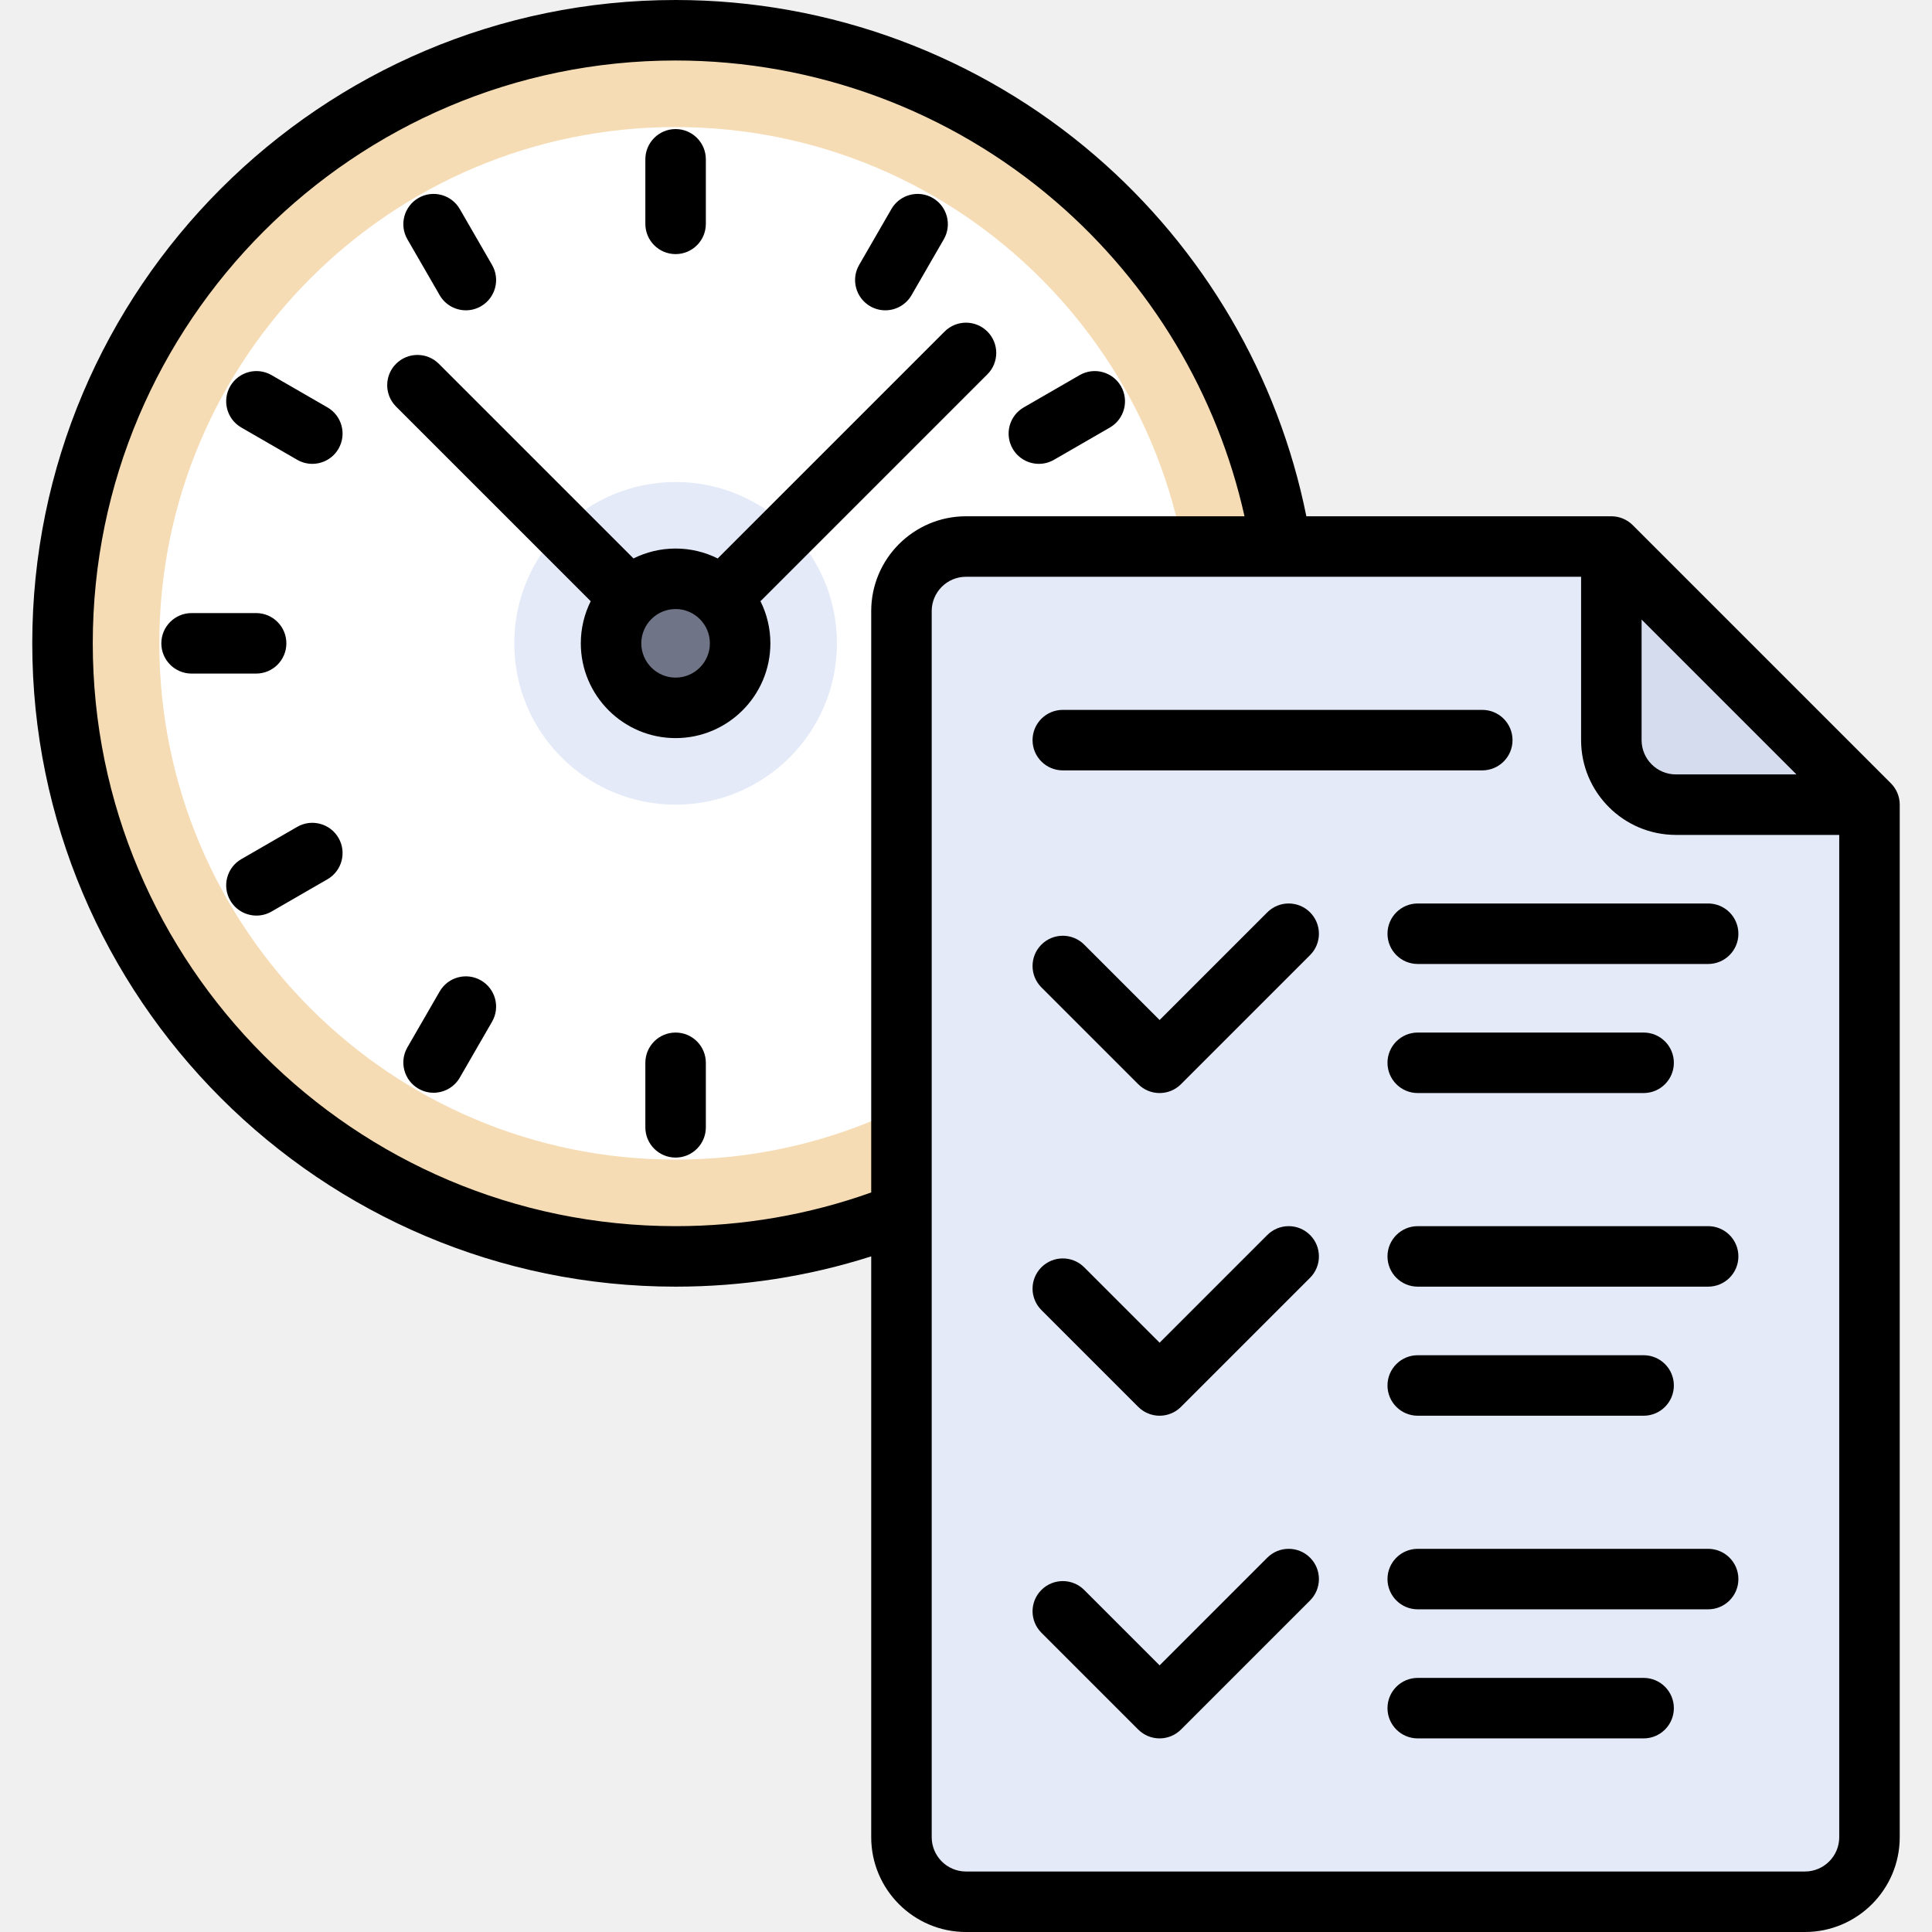
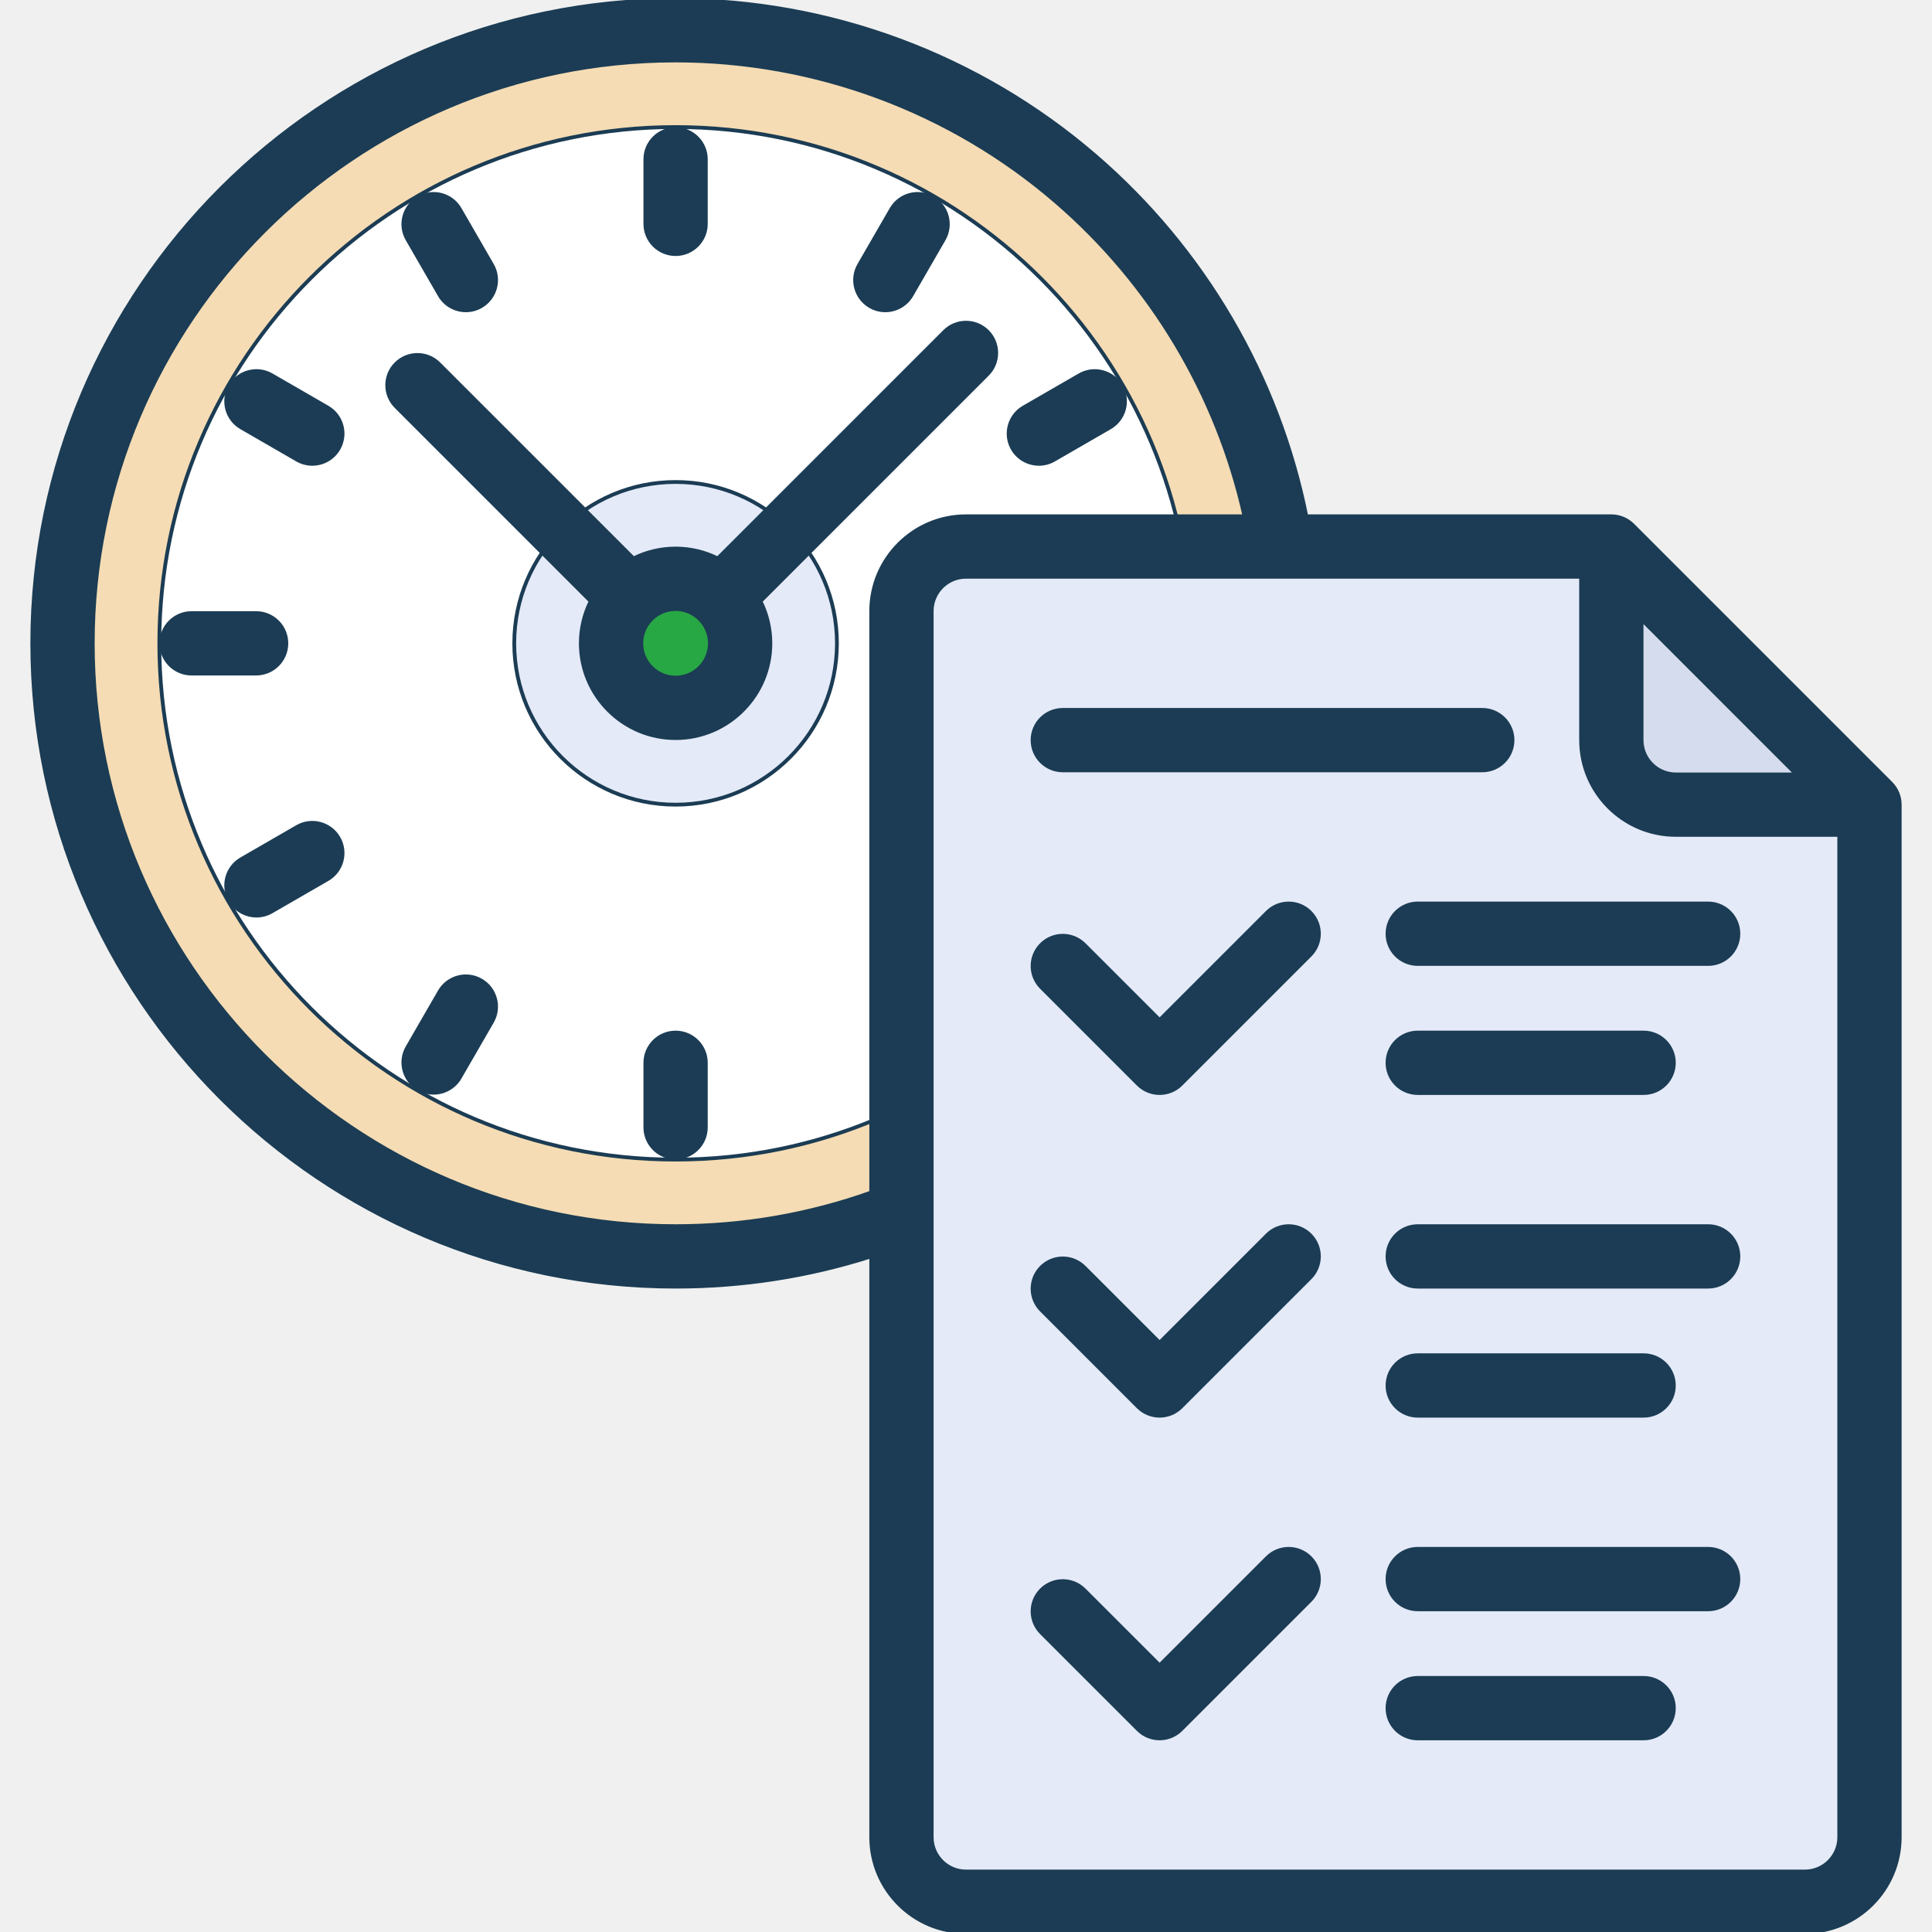
- <svg xmlns="http://www.w3.org/2000/svg" height="800px" width="800px" version="1.1" id="Layer_1" viewBox="0 0 512 512" xml:space="preserve">
-   <circle style="fill:#F5DCB4;" cx="179.04" cy="170.489" r="162.472" />
-   <circle style="fill:#FFFFFF;" cx="179.04" cy="170.489" r="136.818" />
-   <g>
-     <circle style="fill:#E4EAF8;" cx="179.04" cy="170.489" r="42.756" />
-     <path style="fill:#E4EAF8;" d="M427.023,144.835H256c-9.445,0-17.102,7.656-17.102,17.102v324.944   c0,9.445,7.658,17.102,17.102,17.102h222.33c9.445,0,17.102-7.658,17.102-17.102V213.244L427.023,144.835z" />
+ <svg xmlns="http://www.w3.org/2000/svg" height="800px" width="800px" version="1.1" id="Layer_1" viewBox="0 0 512 512" xml:space="preserve" fill="#1b3c54" stroke="#1b3c54">
+   <g id="SVGRepo_bgCarrier" stroke-width="0" />
+   <g id="SVGRepo_tracerCarrier" stroke-linecap="round" stroke-linejoin="round" />
+   <g id="SVGRepo_iconCarrier">
+     <circle style="fill:#F5DCB4;" cx="179.04" cy="170.489" r="162.472" />
+     <circle style="fill:#FFFFFF;" cx="179.04" cy="170.489" r="136.818" />
+     <g>
+       <circle style="fill:#E4EAF8;" cx="179.04" cy="170.489" r="42.756" />
+       <path style="fill:#E4EAF8;" d="M427.023,144.835H256c-9.445,0-17.102,7.656-17.102,17.102v324.944 c0,9.445,7.658,17.102,17.102,17.102h222.33c9.445,0,17.102-7.658,17.102-17.102V213.244L427.023,144.835z" />
+     </g>
+     <path style="fill:#D5DCED;" d="M427.023,144.835v51.307c0,9.445,7.658,17.102,17.102,17.102h51.307L427.023,144.835z" />
+     <circle style="fill:#28a745;" cx="179.04" cy="170.489" r="17.102" />
+     <path d="M452.676,324.944h-76.96c-4.427,0-8.017,3.589-8.017,8.017c0,4.427,3.589,8.017,8.017,8.017h76.96 c4.427,0,8.017-3.589,8.017-8.017C460.693,328.533,457.104,324.944,452.676,324.944z" />
+     <path d="M375.716,375.182h59.858c4.427,0,8.017-3.589,8.017-8.017c0-4.427-3.589-8.017-8.017-8.017h-59.858 c-4.427,0-8.017,3.589-8.017,8.017C367.699,371.592,371.289,375.182,375.716,375.182z" />
+     <path d="M335.843,327.292l-28.536,28.536l-19.985-19.985c-3.131-3.131-8.207-3.131-11.337,0c-3.131,3.131-3.131,8.206,0,11.337 l25.653,25.653c1.565,1.565,3.617,2.348,5.668,2.348c2.051,0,4.103-0.782,5.668-2.348l34.205-34.205 c3.131-3.131,3.131-8.206,0-11.337C344.05,324.161,338.973,324.161,335.843,327.292z" />
+     <path d="M452.676,239.432h-76.96c-4.427,0-8.017,3.589-8.017,8.017s3.589,8.017,8.017,8.017h76.96c4.427,0,8.017-3.589,8.017-8.017 S457.104,239.432,452.676,239.432z" />
+     <path d="M375.716,289.67h59.858c4.427,0,8.017-3.589,8.017-8.017c0-4.427-3.589-8.017-8.017-8.017h-59.858 c-4.427,0-8.017,3.589-8.017,8.017C367.699,286.081,371.289,289.67,375.716,289.67z" />
+     <path d="M335.843,241.781l-28.536,28.536l-19.985-19.985c-3.131-3.131-8.207-3.131-11.337,0c-3.131,3.131-3.131,8.206,0,11.337 l25.653,25.653c1.565,1.565,3.617,2.348,5.668,2.348c2.051,0,4.103-0.782,5.668-2.348l34.205-34.205 c3.131-3.131,3.131-8.206,0-11.337C344.05,238.65,338.973,238.65,335.843,241.781z" />
+     <path d="M452.676,410.455h-76.96c-4.427,0-8.017,3.589-8.017,8.017c0,4.427,3.589,8.017,8.017,8.017h76.96 c4.427,0,8.017-3.589,8.017-8.017C460.693,414.044,457.104,410.455,452.676,410.455z" />
+     <path d="M435.574,444.66h-59.858c-4.427,0-8.017,3.588-8.017,8.017c0,4.427,3.589,8.017,8.017,8.017h59.858 c4.427,0,8.017-3.589,8.017-8.017C443.591,448.248,440.001,444.66,435.574,444.66z" />
+     <path d="M335.843,412.803l-28.536,28.536l-19.985-19.985c-3.131-3.131-8.207-3.131-11.337,0c-3.131,3.131-3.131,8.207,0,11.337 l25.653,25.653c1.565,1.566,3.617,2.348,5.668,2.348c2.051,0,4.103-0.782,5.668-2.348l34.205-34.205 c3.131-3.131,3.131-8.206,0-11.337C344.05,409.673,338.974,409.673,335.843,412.803z" />
+     <path d="M201.81,159.055l59.858-59.858c3.131-3.131,3.131-8.206,0-11.337s-8.207-3.131-11.337,0l-59.858,59.858 c-0.092,0.091-0.171,0.19-0.258,0.284c-3.368-1.681-7.163-2.633-11.176-2.633c-4.006,0-7.794,0.948-11.158,2.623l-51.583-51.582 c-3.131-3.131-8.207-3.131-11.337,0c-3.131,3.131-3.131,8.206,0,11.337l51.583,51.582c-1.676,3.364-2.623,7.152-2.623,11.158 c0,13.851,11.268,25.119,25.119,25.119c13.851,0,25.119-11.268,25.119-25.119c0-4.014-0.951-7.808-2.633-11.176 C201.621,159.226,201.719,159.146,201.81,159.055z M179.04,179.574c-5.01,0-9.086-4.076-9.086-9.086s4.076-9.086,9.086-9.086 s9.086,4.076,9.086,9.086S184.05,179.574,179.04,179.574z" />
+     <path d="M179.04,67.34c4.427,0,8.017-3.588,8.017-8.017V42.221c0-4.427-3.589-8.017-8.017-8.017s-8.017,3.589-8.017,8.017v17.102 C171.023,63.752,174.612,67.34,179.04,67.34z" />
+     <path d="M179.04,273.637c-4.427,0-8.017,3.589-8.017,8.017v17.102c0,4.427,3.589,8.017,8.017,8.017s8.017-3.589,8.017-8.017v-17.102 C187.056,277.226,183.467,273.637,179.04,273.637z" />
+     <path d="M75.891,170.489c0-4.427-3.589-8.017-8.017-8.017H50.772c-4.427,0-8.017,3.589-8.017,8.017s3.589,8.017,8.017,8.017h17.102 C72.302,178.505,75.891,174.916,75.891,170.489z" />
+     <path d="M86.777,107.964l-14.811-8.551c-3.834-2.215-8.737-0.9-10.951,2.934c-2.214,3.834-0.9,8.737,2.934,10.951l14.811,8.551 c1.262,0.729,2.641,1.075,4.001,1.075c2.771,0,5.465-1.438,6.95-4.009C91.925,115.08,90.611,110.177,86.777,107.964z" />
+     <path d="M230.614,81.16c1.262,0.729,2.641,1.075,4.001,1.075c2.771,0,5.465-1.438,6.95-4.009l8.551-14.811 c2.214-3.834,0.9-8.737-2.934-10.951c-3.834-2.215-8.737-0.9-10.951,2.934l-8.551,14.811 C225.466,74.043,226.78,78.945,230.614,81.16z" />
+     <path d="M127.466,259.817c-3.834-2.214-8.737-0.9-10.951,2.934l-8.551,14.811c-2.214,3.834-0.9,8.737,2.934,10.951 c1.262,0.73,2.641,1.075,4.001,1.075c2.771,0,5.465-1.438,6.95-4.009l8.551-14.811C132.613,266.934,131.3,262.032,127.466,259.817z" />
+     <path d="M275.318,122.924c1.36,0,2.739-0.346,4.001-1.075l14.811-8.551c3.834-2.214,5.148-7.117,2.934-10.951 c-2.214-3.835-7.117-5.148-10.951-2.934l-14.811,8.551c-3.834,2.214-5.148,7.117-2.934,10.951 C269.853,121.486,272.548,122.924,275.318,122.924z" />
+     <path d="M78.76,219.129L63.95,227.68c-3.834,2.214-5.148,7.117-2.934,10.951c1.485,2.572,4.179,4.009,6.95,4.009 c1.36,0,2.738-0.346,4.001-1.075l14.811-8.551c3.834-2.214,5.148-7.117,2.934-10.951C87.497,218.227,82.593,216.915,78.76,219.129z" />
+     <path d="M116.515,78.226c1.485,2.572,4.179,4.009,6.95,4.009c1.36,0,2.739-0.346,4.001-1.075c3.834-2.214,5.148-7.117,2.934-10.951 l-8.551-14.811c-2.214-3.835-7.117-5.148-10.951-2.934c-3.834,2.214-5.148,7.117-2.934,10.951L116.515,78.226z" />
+     <path d="M501.101,207.576l-68.409-68.409c-1.503-1.504-3.542-2.348-5.668-2.348h-80.828c-7.427-36.997-27.111-70.716-55.932-95.545 C259.369,14.658,219.869,0,179.04,0C85.032,0,8.551,76.481,8.551,170.489c0,94.008,76.48,170.489,170.489,170.489 c17.76,0,35.147-2.699,51.841-8.03v153.934C230.881,500.732,242.149,512,256,512h222.33c13.851,0,25.119-11.268,25.119-25.119 V213.244C503.449,211.118,502.604,209.08,501.101,207.576z M435.04,164.188l41.038,41.039h-31.952c-5.01,0-9.086-4.076-9.086-9.086 V164.188z M179.04,324.944c-85.167,0-154.455-69.288-154.455-154.455S93.872,16.033,179.04,16.033 c36.99,0,72.773,13.278,100.759,37.388c25.294,21.79,42.819,51.131,50.008,83.397H256c-13.851,0-25.119,11.268-25.119,25.119V316.02 C214.284,321.938,196.873,324.944,179.04,324.944z M478.33,495.967H256c-5.01,0-9.086-4.076-9.086-9.086V161.937 c0-5.01,4.076-9.086,9.086-9.086h163.006v43.29c0,13.851,11.268,25.119,25.119,25.119h43.29v265.62 C487.415,491.891,483.34,495.967,478.33,495.967z" />
+     <path d="M281.653,204.159h111.165c4.427,0,8.017-3.589,8.017-8.017s-3.589-8.017-8.017-8.017H281.653 c-4.427,0-8.017,3.589-8.017,8.017S277.226,204.159,281.653,204.159z" />
  </g>
-   <path style="fill:#D5DCED;" d="M427.023,144.835v51.307c0,9.445,7.658,17.102,17.102,17.102h51.307L427.023,144.835z" />
-   <circle style="fill:#707487;" cx="179.04" cy="170.489" r="17.102" />
-   <path d="M452.676,324.944h-76.96c-4.427,0-8.017,3.589-8.017,8.017c0,4.427,3.589,8.017,8.017,8.017h76.96  c4.427,0,8.017-3.589,8.017-8.017C460.693,328.533,457.104,324.944,452.676,324.944z" />
-   <path d="M375.716,375.182h59.858c4.427,0,8.017-3.589,8.017-8.017c0-4.427-3.589-8.017-8.017-8.017h-59.858  c-4.427,0-8.017,3.589-8.017,8.017C367.699,371.592,371.289,375.182,375.716,375.182z" />
-   <path d="M335.843,327.292l-28.536,28.536l-19.985-19.985c-3.131-3.131-8.207-3.131-11.337,0c-3.131,3.131-3.131,8.206,0,11.337  l25.653,25.653c1.565,1.565,3.617,2.348,5.668,2.348c2.051,0,4.103-0.782,5.668-2.348l34.205-34.205  c3.131-3.131,3.131-8.206,0-11.337C344.05,324.161,338.973,324.161,335.843,327.292z" />
-   <path d="M452.676,239.432h-76.96c-4.427,0-8.017,3.589-8.017,8.017s3.589,8.017,8.017,8.017h76.96c4.427,0,8.017-3.589,8.017-8.017  S457.104,239.432,452.676,239.432z" />
-   <path d="M375.716,289.67h59.858c4.427,0,8.017-3.589,8.017-8.017c0-4.427-3.589-8.017-8.017-8.017h-59.858  c-4.427,0-8.017,3.589-8.017,8.017C367.699,286.081,371.289,289.67,375.716,289.67z" />
-   <path d="M335.843,241.781l-28.536,28.536l-19.985-19.985c-3.131-3.131-8.207-3.131-11.337,0c-3.131,3.131-3.131,8.206,0,11.337  l25.653,25.653c1.565,1.565,3.617,2.348,5.668,2.348c2.051,0,4.103-0.782,5.668-2.348l34.205-34.205  c3.131-3.131,3.131-8.206,0-11.337C344.05,238.65,338.973,238.65,335.843,241.781z" />
-   <path d="M452.676,410.455h-76.96c-4.427,0-8.017,3.589-8.017,8.017c0,4.427,3.589,8.017,8.017,8.017h76.96  c4.427,0,8.017-3.589,8.017-8.017C460.693,414.044,457.104,410.455,452.676,410.455z" />
-   <path d="M435.574,444.66h-59.858c-4.427,0-8.017,3.588-8.017,8.017c0,4.427,3.589,8.017,8.017,8.017h59.858  c4.427,0,8.017-3.589,8.017-8.017C443.591,448.248,440.001,444.66,435.574,444.66z" />
-   <path d="M335.843,412.803l-28.536,28.536l-19.985-19.985c-3.131-3.131-8.207-3.131-11.337,0c-3.131,3.131-3.131,8.207,0,11.337  l25.653,25.653c1.565,1.566,3.617,2.348,5.668,2.348c2.051,0,4.103-0.782,5.668-2.348l34.205-34.205  c3.131-3.131,3.131-8.206,0-11.337C344.05,409.673,338.974,409.673,335.843,412.803z" />
-   <path d="M201.81,159.055l59.858-59.858c3.131-3.131,3.131-8.206,0-11.337s-8.207-3.131-11.337,0l-59.858,59.858  c-0.092,0.091-0.171,0.19-0.258,0.284c-3.368-1.681-7.163-2.633-11.176-2.633c-4.006,0-7.794,0.948-11.158,2.623l-51.583-51.582  c-3.131-3.131-8.207-3.131-11.337,0c-3.131,3.131-3.131,8.206,0,11.337l51.583,51.582c-1.676,3.364-2.623,7.152-2.623,11.158  c0,13.851,11.268,25.119,25.119,25.119c13.851,0,25.119-11.268,25.119-25.119c0-4.014-0.951-7.808-2.633-11.176  C201.621,159.226,201.719,159.146,201.81,159.055z M179.04,179.574c-5.01,0-9.086-4.076-9.086-9.086s4.076-9.086,9.086-9.086  s9.086,4.076,9.086,9.086S184.05,179.574,179.04,179.574z" />
-   <path d="M179.04,67.34c4.427,0,8.017-3.588,8.017-8.017V42.221c0-4.427-3.589-8.017-8.017-8.017s-8.017,3.589-8.017,8.017v17.102  C171.023,63.752,174.612,67.34,179.04,67.34z" />
-   <path d="M179.04,273.637c-4.427,0-8.017,3.589-8.017,8.017v17.102c0,4.427,3.589,8.017,8.017,8.017s8.017-3.589,8.017-8.017v-17.102  C187.056,277.226,183.467,273.637,179.04,273.637z" />
-   <path d="M75.891,170.489c0-4.427-3.589-8.017-8.017-8.017H50.772c-4.427,0-8.017,3.589-8.017,8.017s3.589,8.017,8.017,8.017h17.102  C72.302,178.505,75.891,174.916,75.891,170.489z" />
-   <path d="M86.777,107.964l-14.811-8.551c-3.834-2.215-8.737-0.9-10.951,2.934c-2.214,3.834-0.9,8.737,2.934,10.951l14.811,8.551  c1.262,0.729,2.641,1.075,4.001,1.075c2.771,0,5.465-1.438,6.95-4.009C91.925,115.08,90.611,110.177,86.777,107.964z" />
-   <path d="M230.614,81.16c1.262,0.729,2.641,1.075,4.001,1.075c2.771,0,5.465-1.438,6.95-4.009l8.551-14.811  c2.214-3.834,0.9-8.737-2.934-10.951c-3.834-2.215-8.737-0.9-10.951,2.934l-8.551,14.811  C225.466,74.043,226.78,78.945,230.614,81.16z" />
-   <path d="M127.466,259.817c-3.834-2.214-8.737-0.9-10.951,2.934l-8.551,14.811c-2.214,3.834-0.9,8.737,2.934,10.951  c1.262,0.73,2.641,1.075,4.001,1.075c2.771,0,5.465-1.438,6.95-4.009l8.551-14.811C132.613,266.934,131.3,262.032,127.466,259.817z" />
-   <path d="M275.318,122.924c1.36,0,2.739-0.346,4.001-1.075l14.811-8.551c3.834-2.214,5.148-7.117,2.934-10.951  c-2.214-3.835-7.117-5.148-10.951-2.934l-14.811,8.551c-3.834,2.214-5.148,7.117-2.934,10.951  C269.853,121.486,272.548,122.924,275.318,122.924z" />
-   <path d="M78.76,219.129L63.95,227.68c-3.834,2.214-5.148,7.117-2.934,10.951c1.485,2.572,4.179,4.009,6.95,4.009  c1.36,0,2.738-0.346,4.001-1.075l14.811-8.551c3.834-2.214,5.148-7.117,2.934-10.951C87.497,218.227,82.593,216.915,78.76,219.129z" />
-   <path d="M116.515,78.226c1.485,2.572,4.179,4.009,6.95,4.009c1.36,0,2.739-0.346,4.001-1.075c3.834-2.214,5.148-7.117,2.934-10.951  l-8.551-14.811c-2.214-3.835-7.117-5.148-10.951-2.934c-3.834,2.214-5.148,7.117-2.934,10.951L116.515,78.226z" />
-   <path d="M501.101,207.576l-68.409-68.409c-1.503-1.504-3.542-2.348-5.668-2.348h-80.828c-7.427-36.997-27.111-70.716-55.932-95.545  C259.369,14.658,219.869,0,179.04,0C85.032,0,8.551,76.481,8.551,170.489c0,94.008,76.48,170.489,170.489,170.489  c17.76,0,35.147-2.699,51.841-8.03v153.934C230.881,500.732,242.149,512,256,512h222.33c13.851,0,25.119-11.268,25.119-25.119  V213.244C503.449,211.118,502.604,209.08,501.101,207.576z M435.04,164.188l41.038,41.039h-31.952c-5.01,0-9.086-4.076-9.086-9.086  V164.188z M179.04,324.944c-85.167,0-154.455-69.288-154.455-154.455S93.872,16.033,179.04,16.033  c36.99,0,72.773,13.278,100.759,37.388c25.294,21.79,42.819,51.131,50.008,83.397H256c-13.851,0-25.119,11.268-25.119,25.119V316.02  C214.284,321.938,196.873,324.944,179.04,324.944z M478.33,495.967H256c-5.01,0-9.086-4.076-9.086-9.086V161.937  c0-5.01,4.076-9.086,9.086-9.086h163.006v43.29c0,13.851,11.268,25.119,25.119,25.119h43.29v265.62  C487.415,491.891,483.34,495.967,478.33,495.967z" />
-   <path d="M281.653,204.159h111.165c4.427,0,8.017-3.589,8.017-8.017s-3.589-8.017-8.017-8.017H281.653  c-4.427,0-8.017,3.589-8.017,8.017S277.226,204.159,281.653,204.159z" />
</svg>
